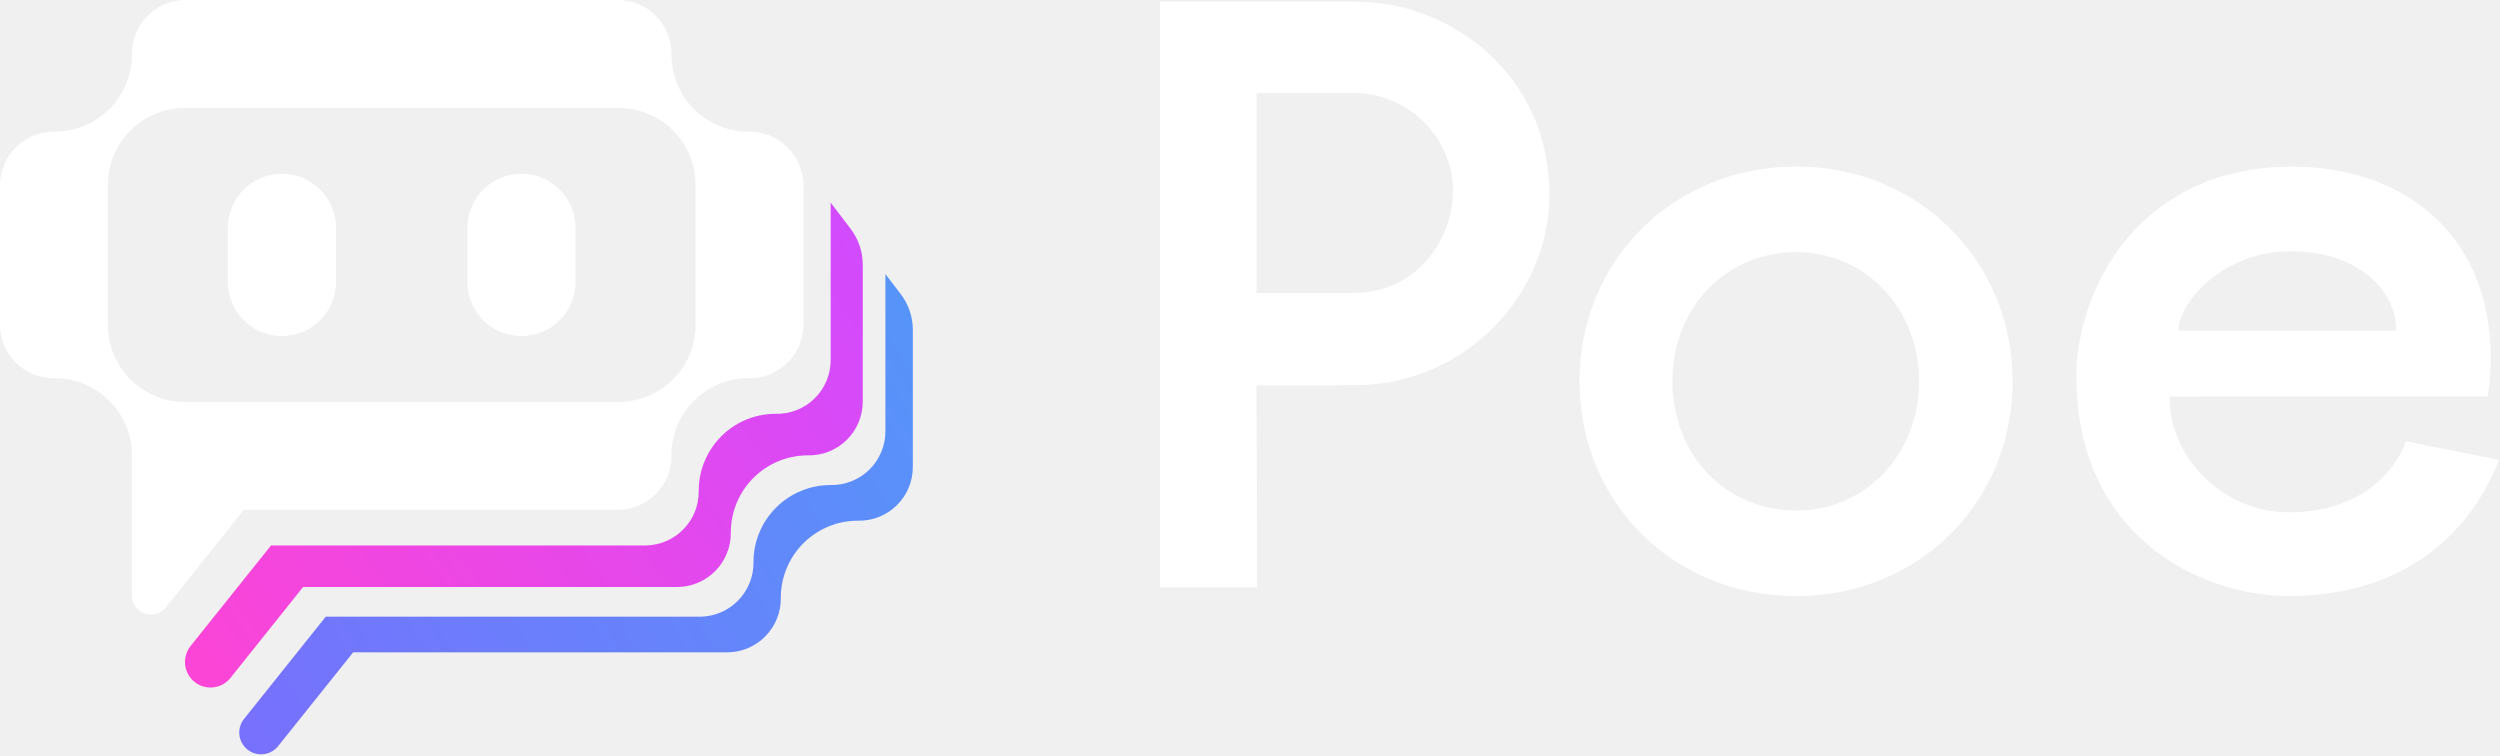
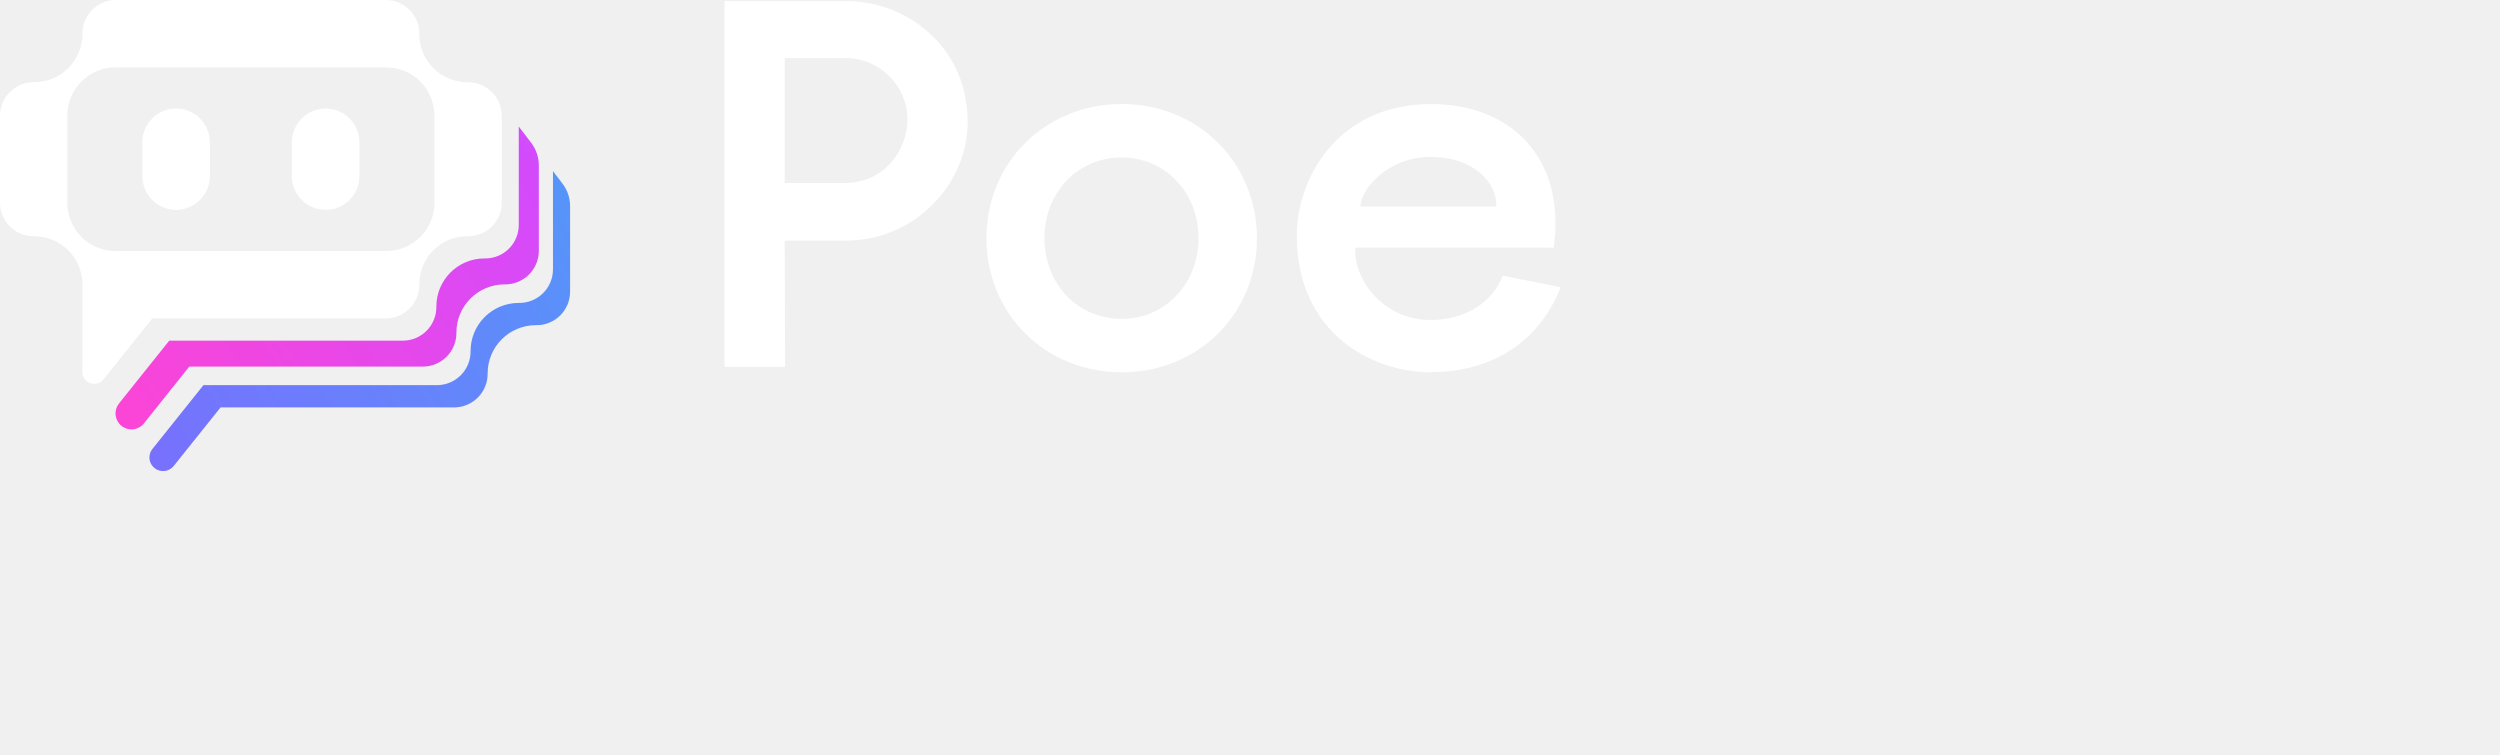
- <svg xmlns="http://www.w3.org/2000/svg" width="331" height="100" viewBox="0 0 331 100" fill="none">
+ <svg xmlns="http://www.w3.org/2000/svg" preserveAspectRatio="xMidYMid" width="530" height="160" viewBox="0 0 530 160" fill="none">
  <g clip-path="url(#clip0_2954_44)">
    <path d="M153.58 0.22H179.38C191.42 0.22 202.08 8.49 204.5 19.9C204.9 21.83 205.12 23.73 205.14 25.56C205.32 38.75 194.15 51 179.36 51C176.11 51.05 166.36 51.02 166.36 51.02L166.44 77.77H153.58V0.22ZM166.37 38.79H179.03C187.97 38.79 192.38 31.29 192.38 25.32C192.38 18.12 186.34 12.32 179.38 12.32H166.37V38.8V38.79ZM237.77 22.05C253.89 22 266.43 34.4 266.47 50.43C266.49 66.49 254.09 78.87 237.91 78.92C221.64 78.96 209.14 66.62 209.13 50.49C209.12 34.47 221.58 22.09 237.77 22.05ZM237.82 33.38C228.56 33.37 221.48 40.7 221.42 50.34C221.36 60.17 228.42 67.6 237.85 67.6C247 67.61 254.09 60.14 254.08 50.48C254.08 40.82 247.02 33.4 237.82 33.38ZM318.55 58.43C317.31 62.08 312.79 67.83 303.11 67.83C293.94 67.83 287.01 60.03 287.3 52.5C287.3 52.5 329.34 52.46 329.39 52.5C332.04 33.52 320.29 22.06 303.46 22.06C283.34 22.06 274.92 38.1 274.92 49.91C274.92 70.79 291.12 78.91 303.06 78.91C316.12 78.91 326.19 72.7 330.88 60.88L318.55 58.43ZM303.27 33.27C312.82 33.27 317.45 39.1 317.21 43.79H288.43C288.43 40.08 294.26 33.27 303.27 33.27ZM104.28 19.52C103.603 18.84 102.794 18.304 101.904 17.945C101.014 17.586 100.06 17.411 99.1 17.43H99.07C97.733 17.43 96.409 17.166 95.174 16.654C93.938 16.142 92.816 15.391 91.872 14.444C90.927 13.498 90.178 12.374 89.668 11.138C89.159 9.902 88.897 8.577 88.9 7.24C88.915 6.301 88.744 5.369 88.397 4.496C88.05 3.624 87.534 2.828 86.879 2.155C86.224 1.483 85.443 0.946 84.58 0.576C83.717 0.206 82.789 0.01 81.85 0L24.53 0C23.591 0.006 22.663 0.199 21.799 0.566C20.935 0.933 20.152 1.468 19.496 2.139C18.839 2.81 18.322 3.605 17.975 4.477C17.627 5.349 17.456 6.281 17.47 7.22C17.47 9.925 16.395 12.52 14.483 14.432C12.57 16.345 9.975 17.42 7.27 17.42V17.43C6.319 17.41 5.374 17.581 4.49 17.932C3.606 18.283 2.802 18.808 2.124 19.476C1.446 20.143 0.909 20.939 0.544 21.818C0.18 22.696 -0.005 23.639 0 24.59V42.93C-0.004 43.88 0.182 44.822 0.547 45.699C0.913 46.576 1.45 47.372 2.128 48.038C2.805 48.704 3.609 49.228 4.492 49.579C5.376 49.93 6.32 50.1 7.27 50.08C9.97 50.08 12.56 51.151 14.472 53.057C16.384 54.963 17.462 57.55 17.47 60.25V78.85C17.47 81.23 20.47 82.28 21.95 80.43L32.28 67.5H81.85C82.788 67.491 83.714 67.297 84.577 66.928C85.439 66.56 86.22 66.025 86.875 65.355C87.53 64.684 88.046 63.89 88.394 63.019C88.741 62.148 88.913 61.218 88.9 60.28V60.27C88.9 54.63 93.45 50.07 99.1 50.07C100.051 50.093 100.998 49.924 101.883 49.575C102.768 49.225 103.573 48.701 104.252 48.035C104.931 47.368 105.469 46.572 105.835 45.693C106.2 44.815 106.386 43.871 106.38 42.92V24.58C106.38 22.75 105.68 20.92 104.28 19.52ZM92.1 43.12C92.074 45.808 90.987 48.377 89.078 50.268C87.168 52.159 84.588 53.22 81.9 53.22H24.48C21.792 53.22 19.213 52.159 17.303 50.268C15.393 48.377 14.306 45.808 14.28 43.12V24.39C14.306 21.702 15.393 19.133 17.303 17.242C19.213 15.351 21.792 14.29 24.48 14.29H81.89C84.578 14.29 87.157 15.351 89.067 17.242C90.978 19.133 92.064 21.702 92.09 24.39V43.12H92.1Z" fill="white" />
    <path d="M37.33 23.01C35.431 23.01 33.61 23.764 32.267 25.107C30.924 26.45 30.17 28.271 30.17 30.17V37.33C30.17 38.27 30.355 39.201 30.715 40.07C31.075 40.939 31.602 41.728 32.267 42.393C32.932 43.058 33.721 43.585 34.59 43.945C35.459 44.305 36.39 44.49 37.33 44.49C38.27 44.49 39.201 44.305 40.07 43.945C40.939 43.585 41.728 43.058 42.393 42.393C43.058 41.728 43.585 40.939 43.945 40.07C44.305 39.201 44.49 38.27 44.49 37.33V30.17C44.49 26.22 41.29 23.01 37.33 23.01ZM69.04 23.01C67.141 23.01 65.32 23.764 63.977 25.107C62.634 26.45 61.88 28.271 61.88 30.17V37.33C61.88 39.229 62.634 41.05 63.977 42.393C65.32 43.736 67.141 44.49 69.04 44.49C70.939 44.49 72.76 43.736 74.103 42.393C75.446 41.05 76.2 39.229 76.2 37.33V30.17C76.2 26.22 73 23.01 69.04 23.01Z" fill="white" />
    <path d="M36.72 98.92L46.76 86.37H96.33C97.268 86.361 98.194 86.167 99.056 85.799C99.919 85.43 100.7 84.895 101.355 84.225C102.01 83.554 102.526 82.76 102.874 81.889C103.221 81.018 103.393 80.088 103.38 79.15C103.377 76.45 104.445 73.859 106.35 71.945C108.254 70.031 110.84 68.951 113.54 68.94H113.59C114.541 68.961 115.486 68.792 116.369 68.442C117.253 68.091 118.058 67.568 118.736 66.901C119.414 66.234 119.951 65.439 120.316 64.561C120.681 63.683 120.866 62.741 120.86 61.79V43.69C120.86 41.96 120.29 40.27 119.23 38.9L117.23 36.29V57.07C117.234 58.02 117.048 58.962 116.683 59.839C116.318 60.716 115.78 61.512 115.103 62.178C114.425 62.844 113.621 63.368 112.738 63.719C111.855 64.07 110.91 64.24 109.96 64.22H109.92C107.222 64.231 104.638 65.31 102.733 67.222C100.829 69.133 99.76 71.722 99.76 74.42C99.773 75.359 99.601 76.291 99.253 77.163C98.905 78.035 98.388 78.83 97.732 79.502C97.076 80.174 96.294 80.709 95.43 81.078C94.567 81.446 93.639 81.641 92.7 81.65H43.13L32.21 95.31C31.783 95.912 31.603 96.655 31.706 97.385C31.809 98.116 32.188 98.78 32.765 99.24C33.342 99.701 34.073 99.923 34.808 99.861C35.544 99.8 36.228 99.46 36.72 98.91V98.92Z" fill="url(#paint0_linear_2954_44)" />
    <path d="M25.2 85.57L35.88 72.22H85.45C86.389 72.212 87.318 72.019 88.182 71.65C89.046 71.282 89.829 70.747 90.485 70.075C91.141 69.403 91.658 68.607 92.006 67.735C92.353 66.862 92.525 65.929 92.51 64.99C92.51 59.37 97.04 54.81 102.65 54.79H102.71C103.661 54.811 104.607 54.642 105.492 54.291C106.376 53.94 107.181 53.415 107.859 52.748C108.537 52.08 109.074 51.283 109.439 50.404C109.803 49.525 109.987 48.581 109.98 47.63V26.83L112.6 30.26C113.654 31.631 114.227 33.311 114.23 35.04V53.14C114.234 54.09 114.048 55.032 113.683 55.909C113.317 56.786 112.78 57.581 112.103 58.248C111.425 58.914 110.621 59.438 109.738 59.789C108.855 60.14 107.91 60.31 106.96 60.29H106.91C104.213 60.303 101.632 61.384 99.73 63.295C97.828 65.207 96.76 67.793 96.76 70.49C96.773 71.429 96.601 72.361 96.253 73.233C95.905 74.105 95.388 74.9 94.732 75.572C94.076 76.243 93.294 76.779 92.43 77.148C91.567 77.516 90.639 77.711 89.7 77.72H40.13L30.48 89.8C29.915 90.485 29.104 90.92 28.221 91.011C27.339 91.103 26.455 90.844 25.762 90.29C25.069 89.736 24.622 88.931 24.516 88.05C24.411 87.169 24.657 86.282 25.2 85.58V85.57Z" fill="url(#paint1_linear_2954_44)" />
  </g>
  <defs>
    <linearGradient id="paint0_linear_2954_44" x1="171.27" y1="21.67" x2="5.47" y2="124.46" gradientUnits="userSpaceOnUse">
      <stop stop-color="#46A6F7" />
      <stop offset="1" stop-color="#8364FF" />
    </linearGradient>
    <linearGradient id="paint1_linear_2954_44" x1="24.75" y1="103.29" x2="122.57" y2="32.55" gradientUnits="userSpaceOnUse">
      <stop stop-color="#FF44D3" />
      <stop offset="1" stop-color="#CF4BFF" />
    </linearGradient>
    <clipPath id="clip0_2954_44">
      <rect width="331" height="100" fill="white" />
    </clipPath>
  </defs>
</svg>
